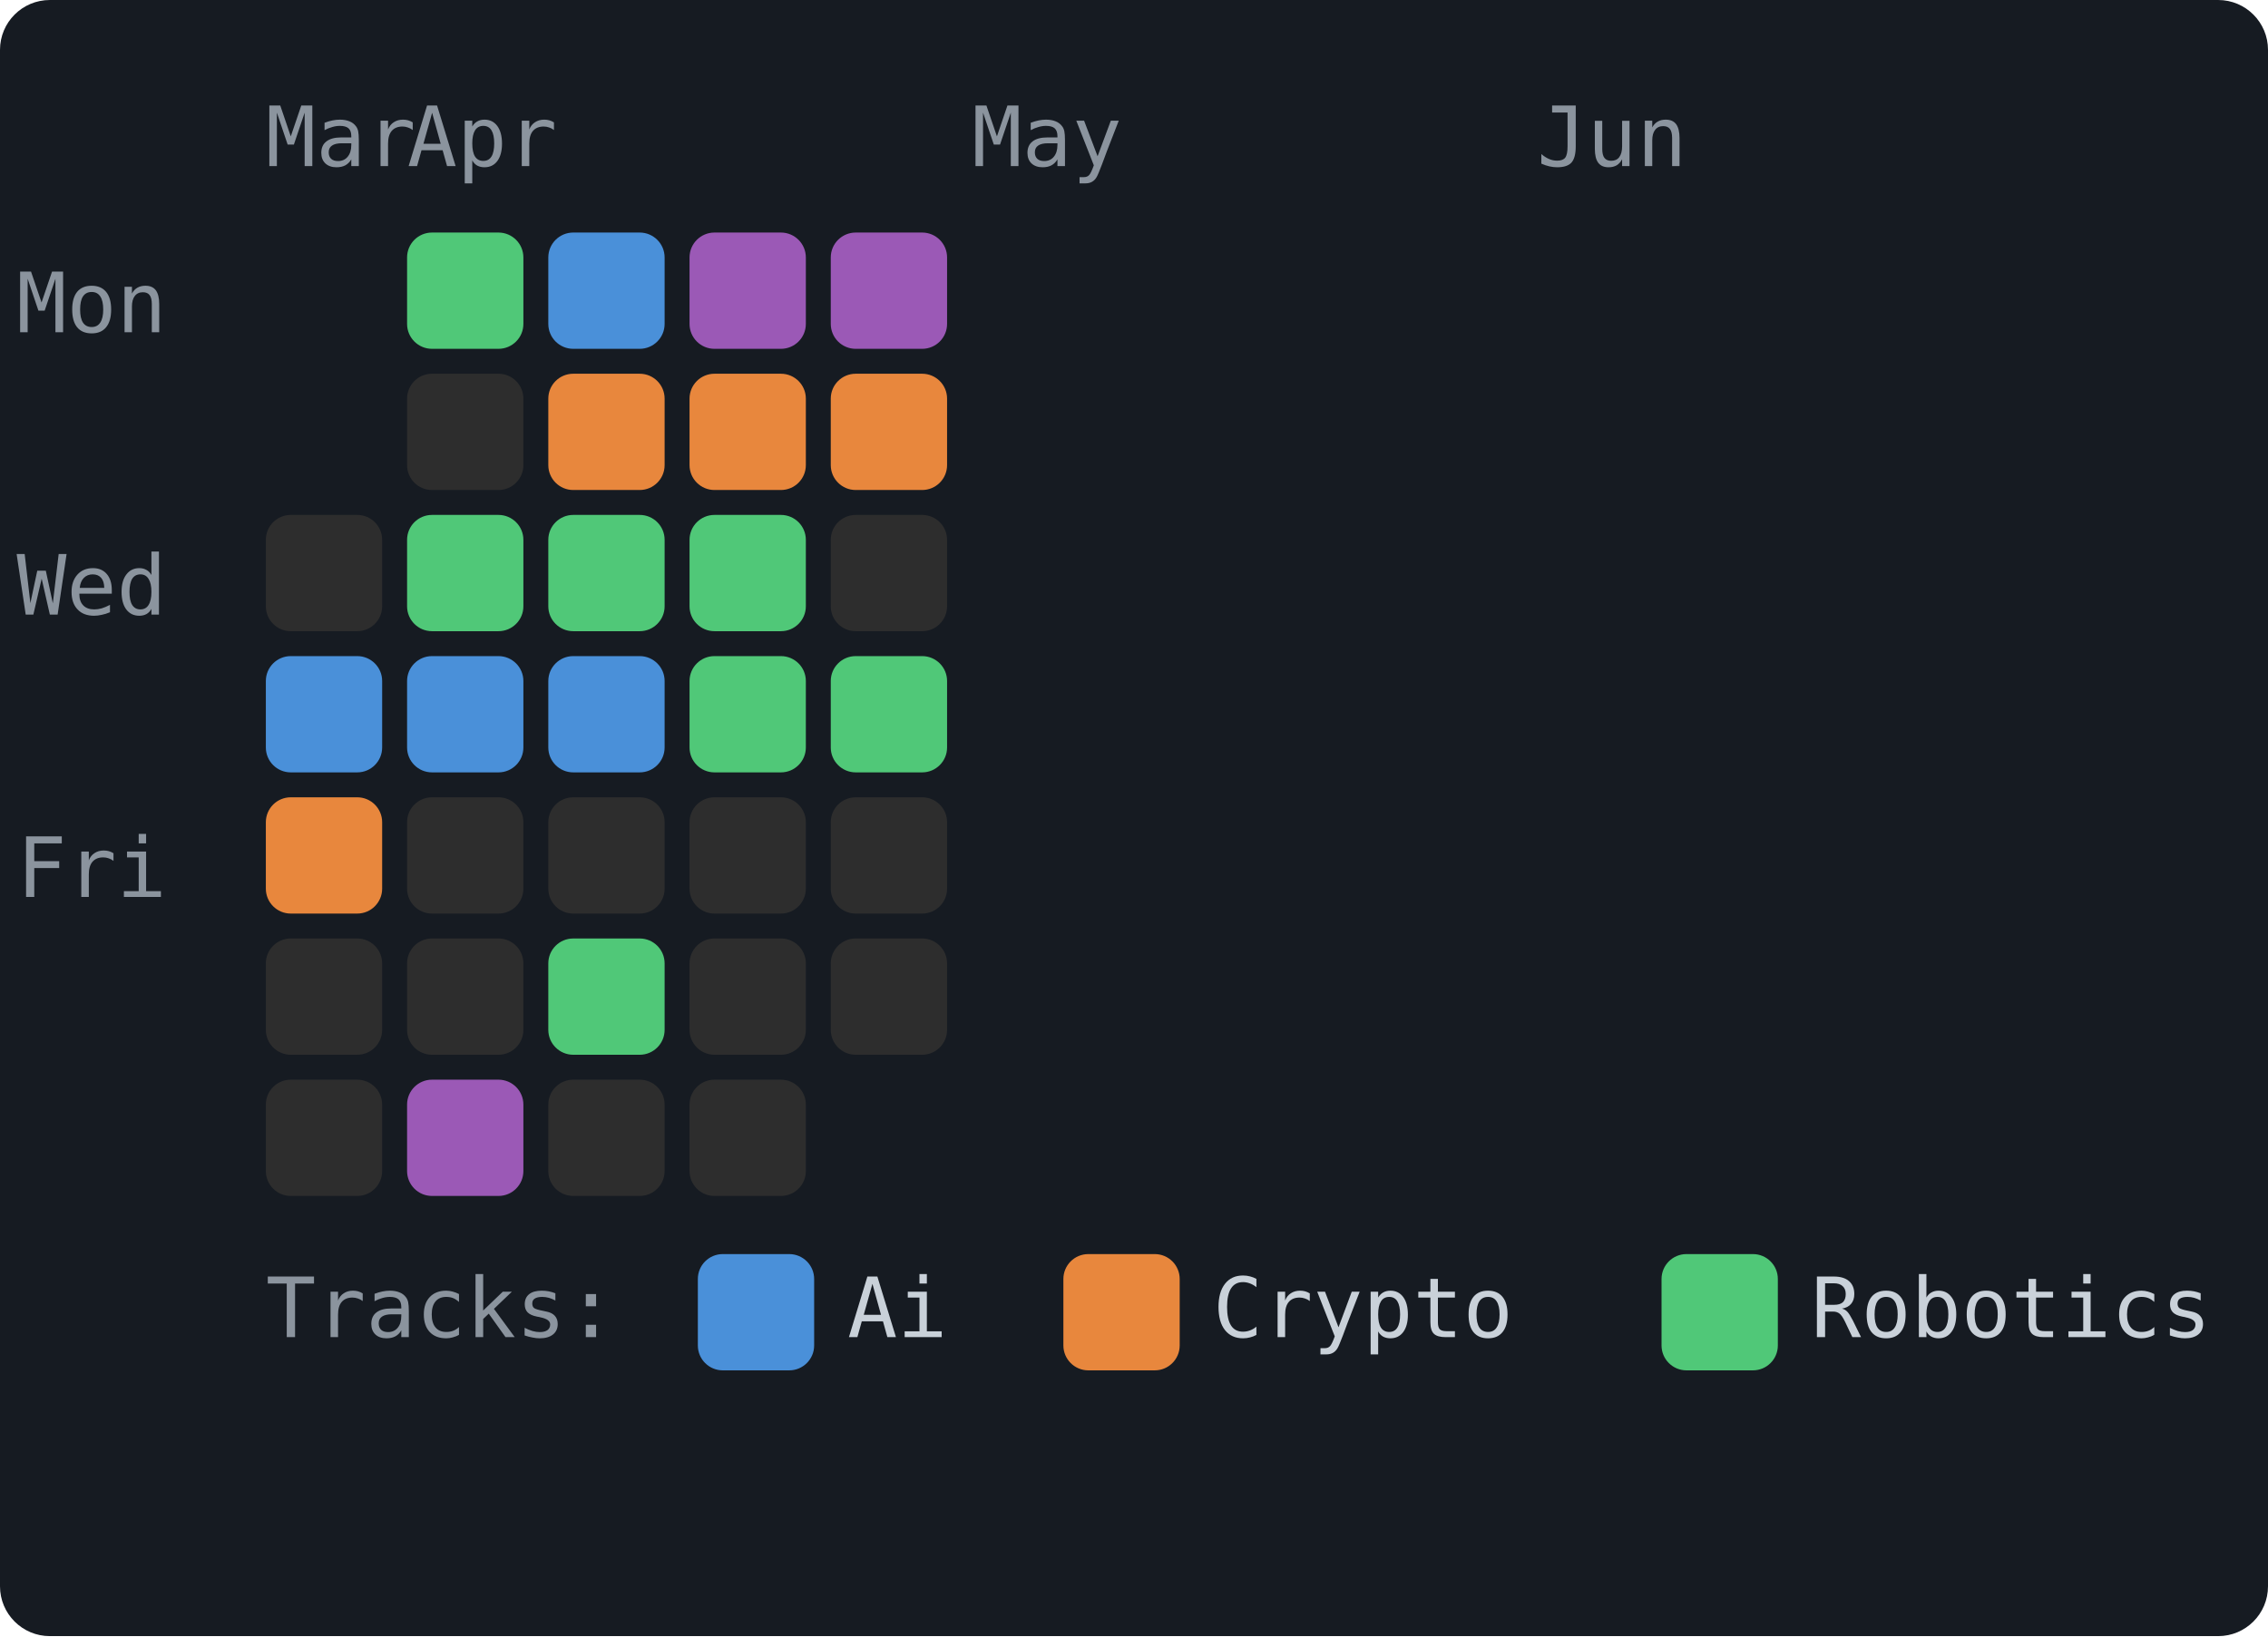
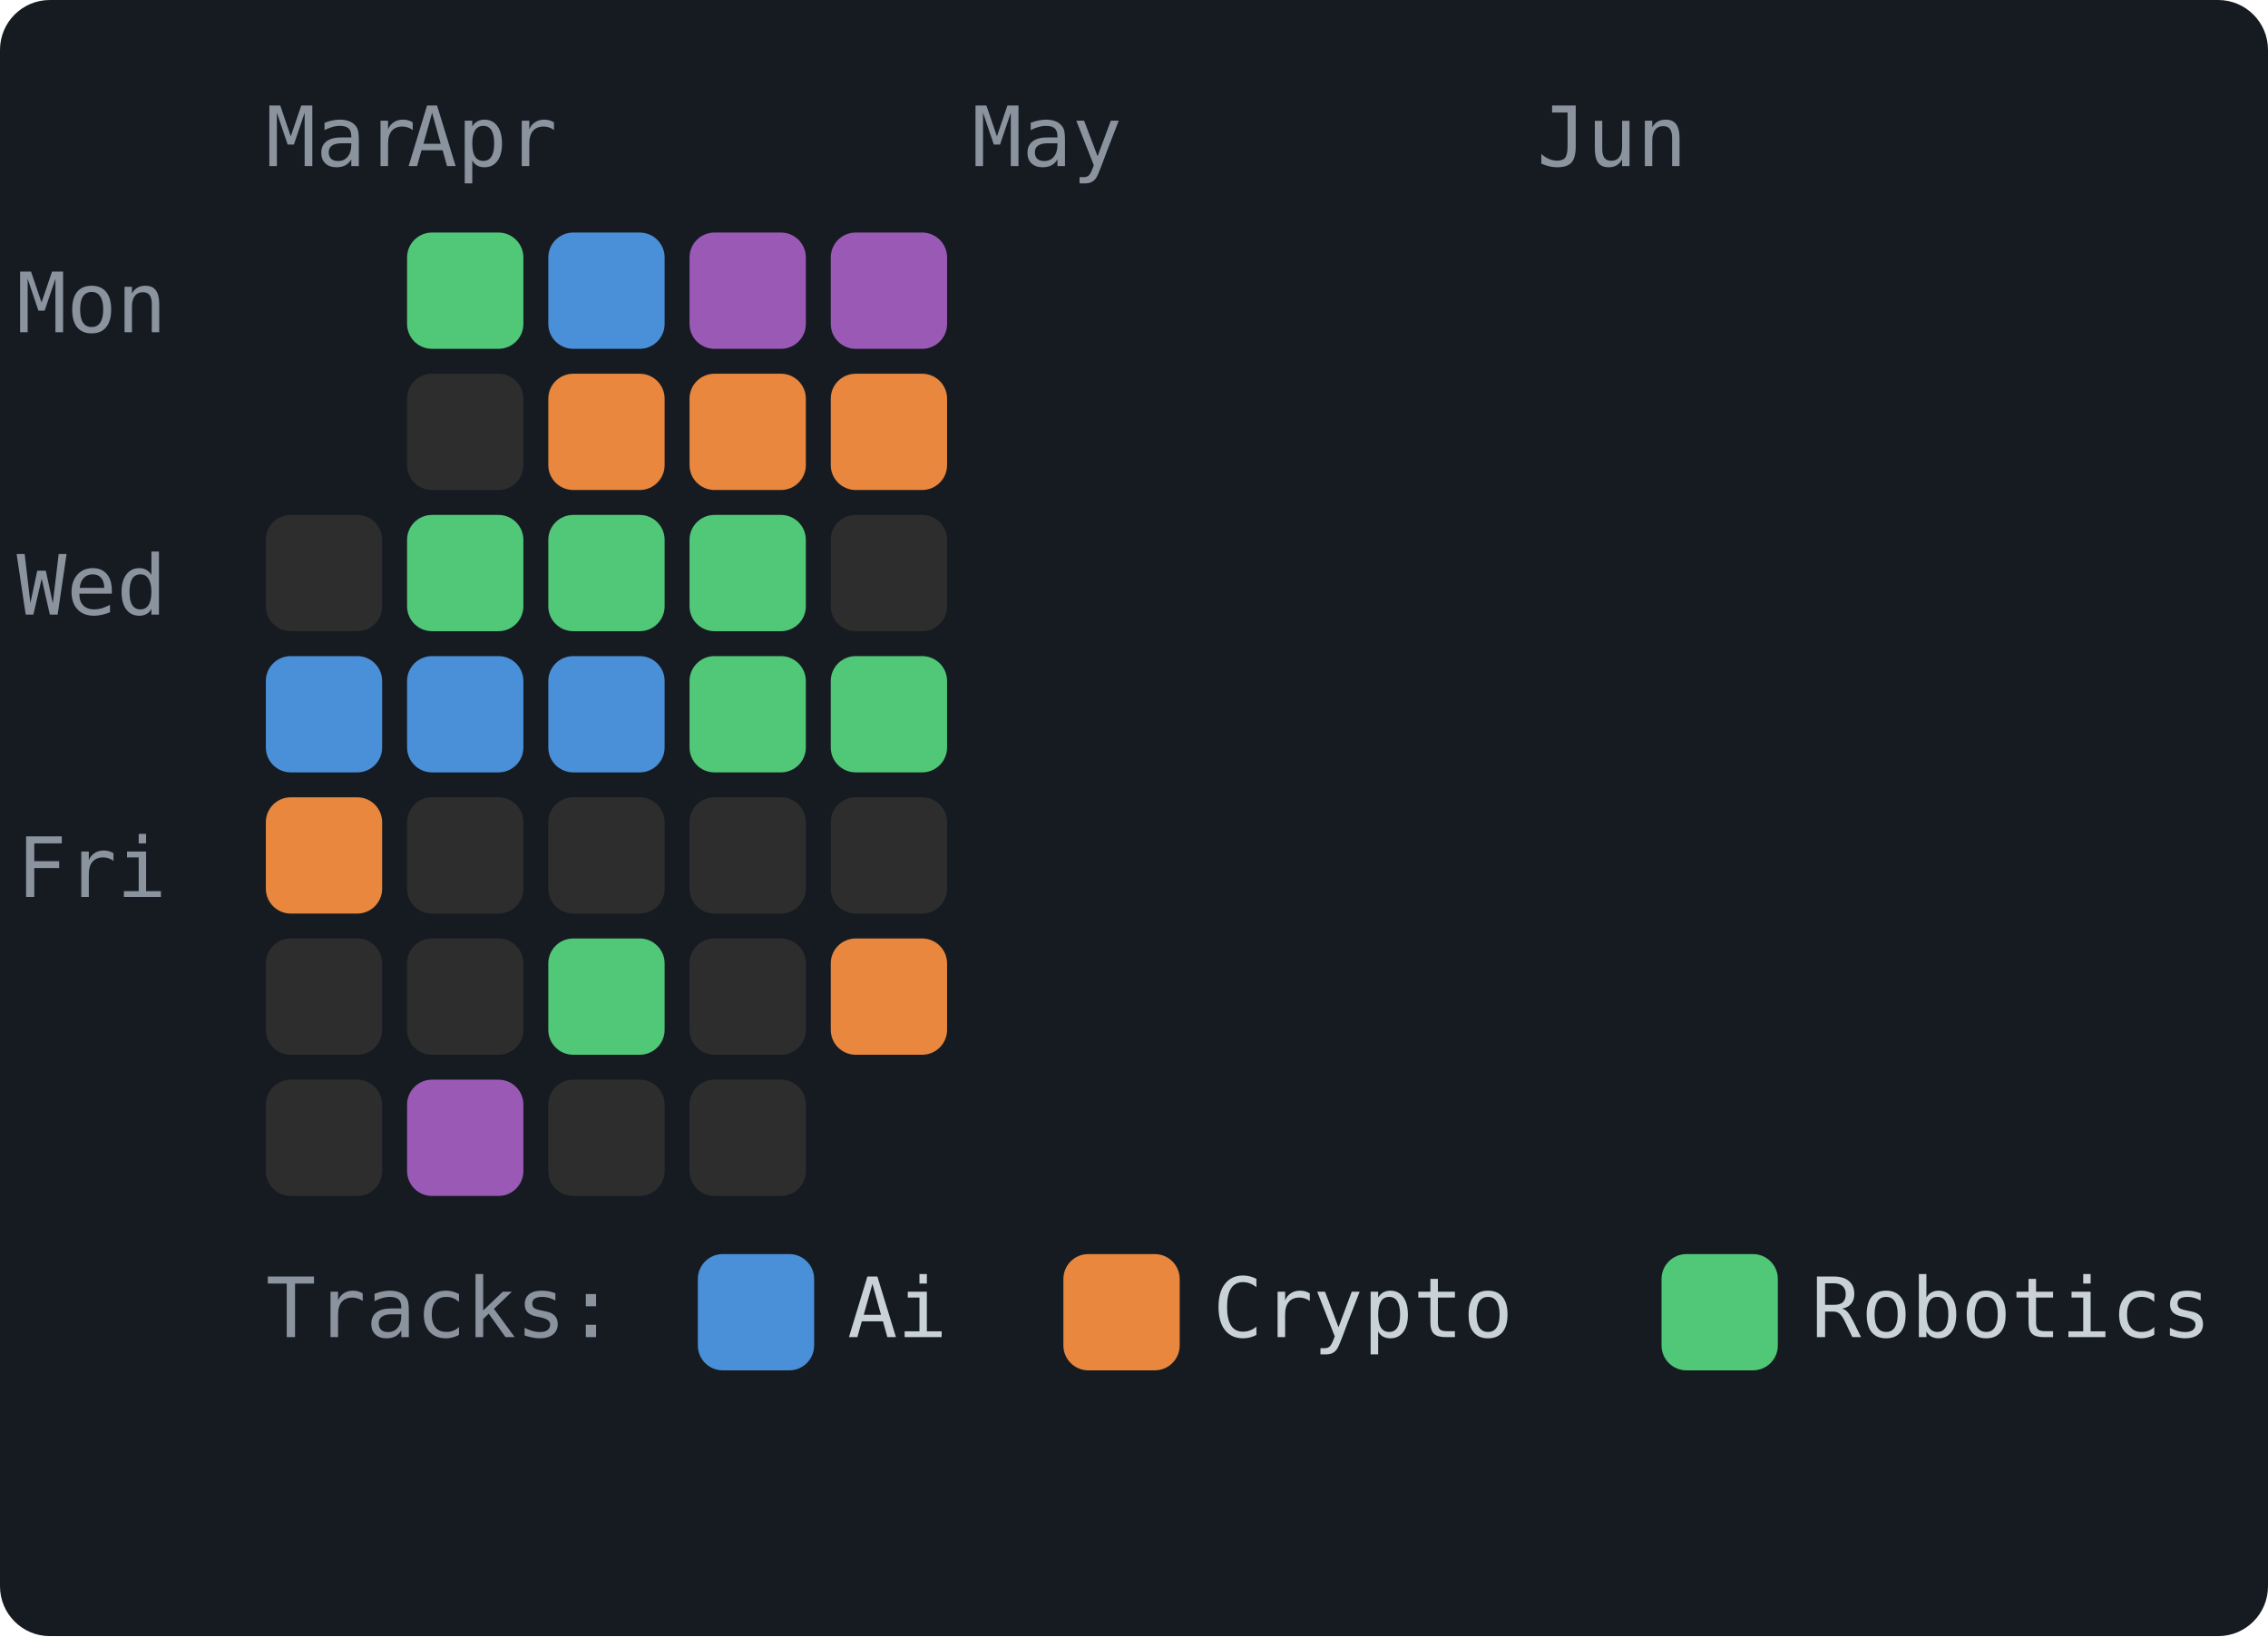
<svg xmlns="http://www.w3.org/2000/svg" width="273" height="197" viewBox="0 0 273 197">
  <rect width="273" height="197" fill="#161B22" rx="6" />
  <text x="2" y="40" fill="#8B949E" font-family="monospace" font-size="10">Mon</text>
  <text x="2" y="74" fill="#8B949E" font-family="monospace" font-size="10">Wed</text>
  <text x="2" y="108" fill="#8B949E" font-family="monospace" font-size="10">Fri</text>
  <text x="32" y="20" fill="#8B949E" font-family="monospace" font-size="10">Mar</text>
  <text x="49" y="20" fill="#8B949E" font-family="monospace" font-size="10">Apr</text>
  <text x="117" y="20" fill="#8B949E" font-family="monospace" font-size="10">May</text>
  <text x="185" y="20" fill="#8B949E" font-family="monospace" font-size="10">Jun</text>
  <rect x="32" y="62" width="14" height="14" rx="3" fill="#2D2D2D" />
  <rect x="32" y="79" width="14" height="14" rx="3" fill="#4A90D9" />
  <rect x="32" y="96" width="14" height="14" rx="3" fill="#E8873D" />
  <rect x="32" y="113" width="14" height="14" rx="3" fill="#2D2D2D" />
  <rect x="32" y="130" width="14" height="14" rx="3" fill="#2D2D2D" />
  <rect x="49" y="28" width="14" height="14" rx="3" fill="#50C878" />
  <rect x="49" y="45" width="14" height="14" rx="3" fill="#2D2D2D" />
  <rect x="49" y="62" width="14" height="14" rx="3" fill="#50C878" />
  <rect x="49" y="79" width="14" height="14" rx="3" fill="#4A90D9" />
  <rect x="49" y="96" width="14" height="14" rx="3" fill="#2D2D2D" />
  <rect x="49" y="113" width="14" height="14" rx="3" fill="#2D2D2D" />
  <rect x="49" y="130" width="14" height="14" rx="3" fill="#9B59B6" />
  <rect x="66" y="28" width="14" height="14" rx="3" fill="#4A90D9" />
  <rect x="66" y="45" width="14" height="14" rx="3" fill="#E8873D" />
  <rect x="66" y="62" width="14" height="14" rx="3" fill="#50C878" />
  <rect x="66" y="79" width="14" height="14" rx="3" fill="#4A90D9" />
  <rect x="66" y="96" width="14" height="14" rx="3" fill="#2D2D2D" />
  <rect x="66" y="113" width="14" height="14" rx="3" fill="#50C878" />
  <rect x="66" y="130" width="14" height="14" rx="3" fill="#2D2D2D" />
  <rect x="83" y="28" width="14" height="14" rx="3" fill="#9B59B6" />
  <rect x="83" y="45" width="14" height="14" rx="3" fill="#E8873D" />
  <rect x="83" y="62" width="14" height="14" rx="3" fill="#50C878" />
  <rect x="83" y="79" width="14" height="14" rx="3" fill="#50C878" />
  <rect x="83" y="96" width="14" height="14" rx="3" fill="#2D2D2D" />
  <rect x="83" y="113" width="14" height="14" rx="3" fill="#2D2D2D" />
  <rect x="83" y="130" width="14" height="14" rx="3" fill="#2D2D2D" />
  <rect x="100" y="28" width="14" height="14" rx="3" fill="#9B59B6" />
  <rect x="100" y="45" width="14" height="14" rx="3" fill="#E8873D" />
  <rect x="100" y="62" width="14" height="14" rx="3" fill="#2D2D2D" />
  <rect x="100" y="79" width="14" height="14" rx="3" fill="#50C878" />
  <rect x="100" y="96" width="14" height="14" rx="3" fill="#2D2D2D" />
-   <rect x="100" y="113" width="14" height="14" rx="3" fill="#2D2D2D" />
+   <rect x="100" y="113" width="14" height="14" rx="3" fill="#E8873D" />
  <text x="32" y="161" fill="#8B949E" font-family="monospace" font-size="10">Tracks:</text>
  <rect x="84" y="151" width="14" height="14" rx="3" fill="#4A90D9" />
  <text x="102" y="161" fill="#C9D1D9" font-family="monospace" font-size="10">Ai</text>
  <rect x="128" y="151" width="14" height="14" rx="3" fill="#E8873D" />
  <text x="146" y="161" fill="#C9D1D9" font-family="monospace" font-size="10">Crypto</text>
  <rect x="200" y="151" width="14" height="14" rx="3" fill="#50C878" />
  <text x="218" y="161" fill="#C9D1D9" font-family="monospace" font-size="10">Robotics</text>
  <rect x="286" y="151" width="14" height="14" rx="3" fill="#9B59B6" />
  <text x="304" y="161" fill="#C9D1D9" font-family="monospace" font-size="10">Integration</text>
  <rect x="393" y="151" width="14" height="14" rx="3" fill="#2D2D2D" />
  <text x="411" y="161" fill="#C9D1D9" font-family="monospace" font-size="10">No activity</text>
</svg>
